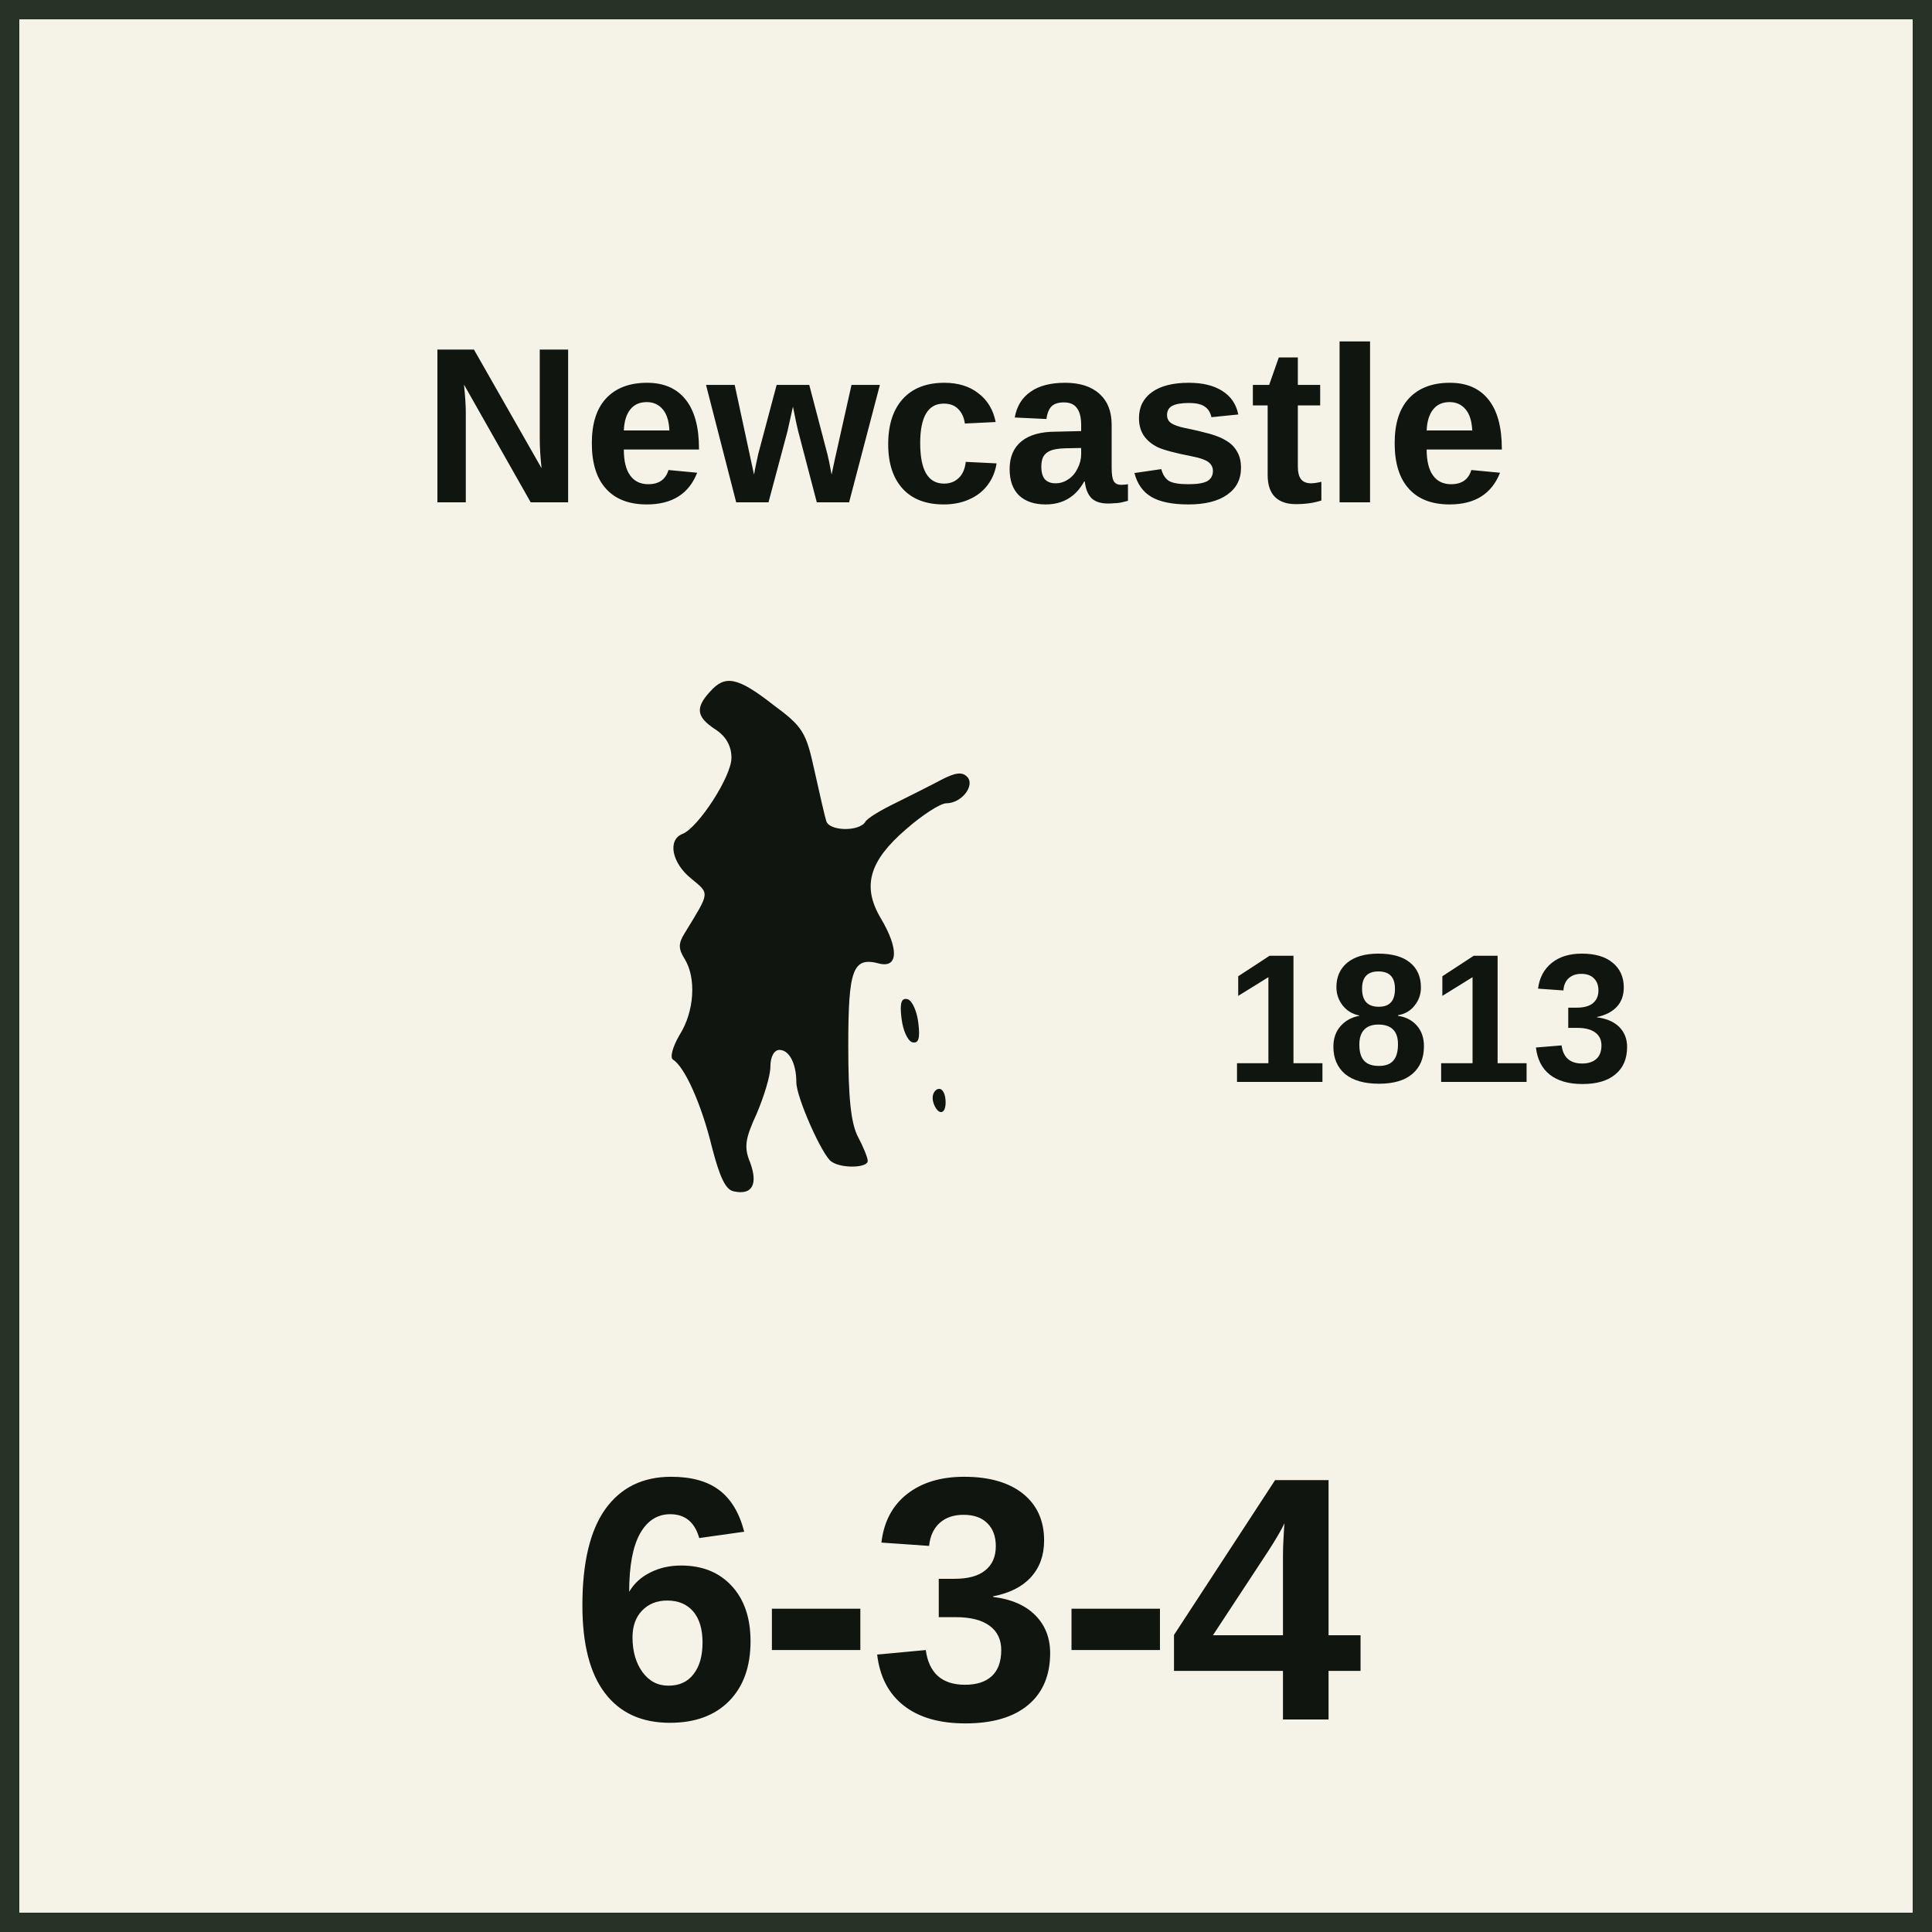
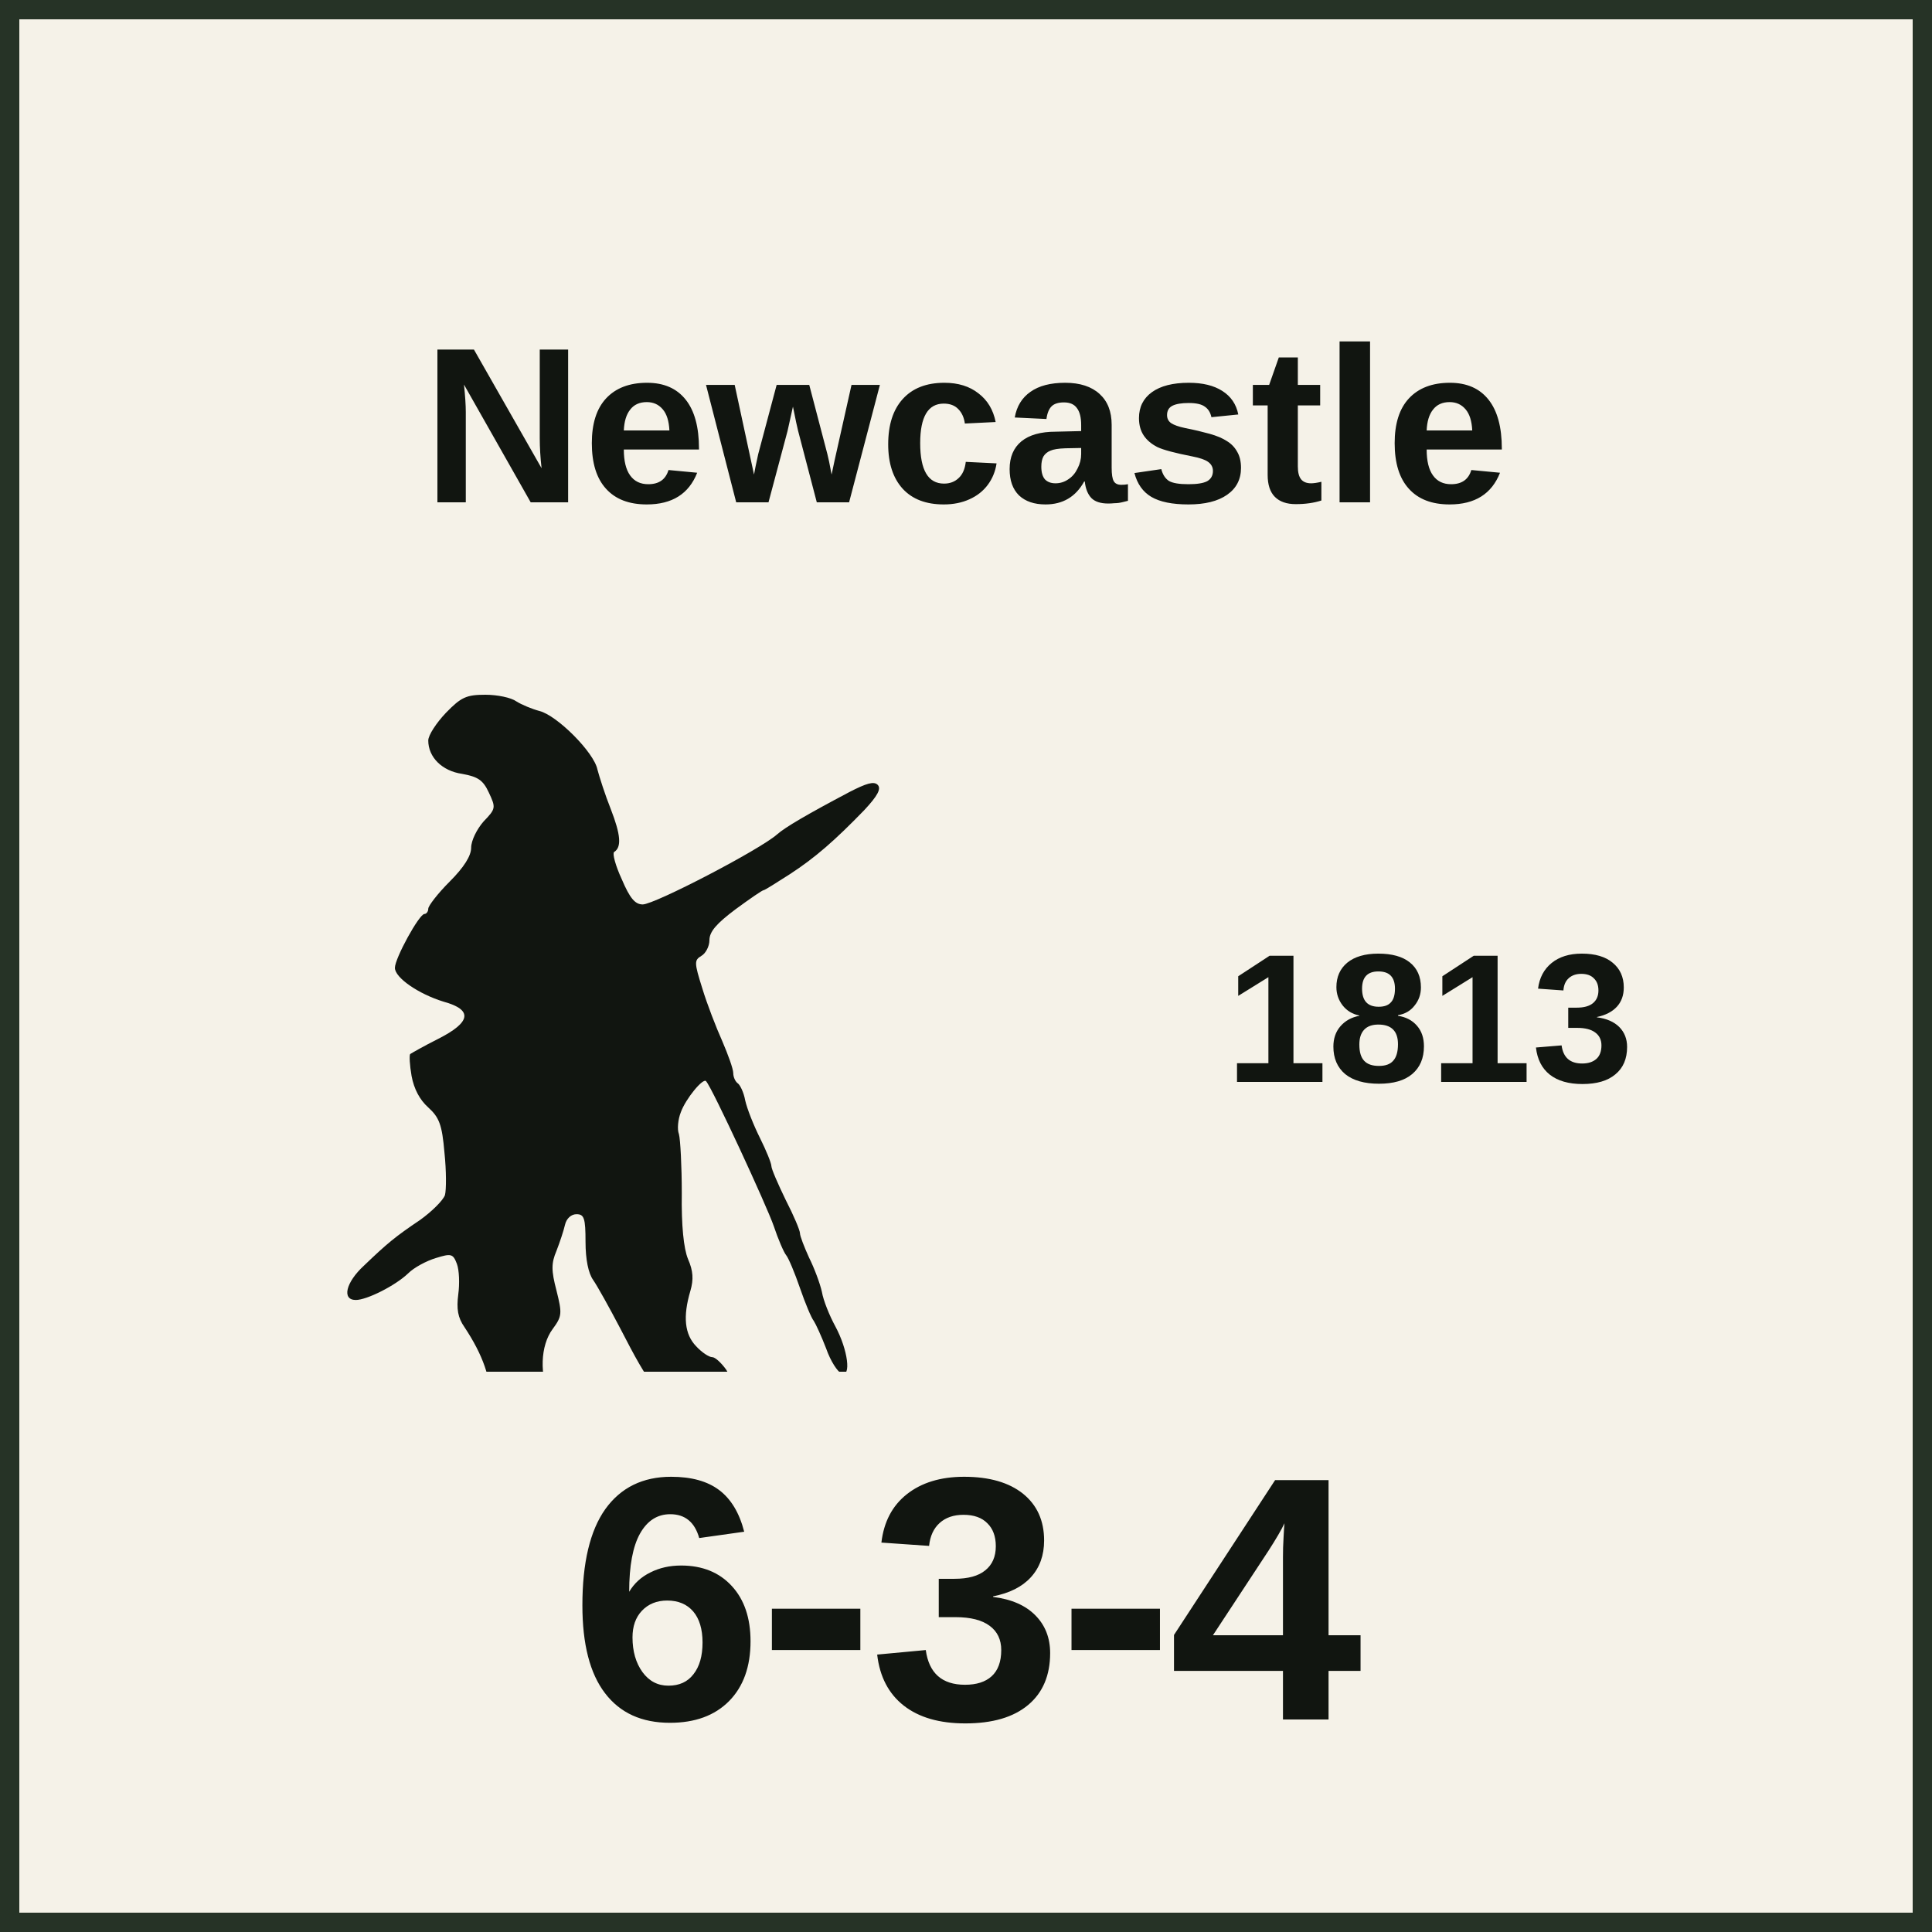
<svg xmlns="http://www.w3.org/2000/svg" width="100" height="100" viewBox="0 0 100 100" role="img" aria-labelledby="title desc">
  <style>
    text { fill: #111510; font-family: "Arial Narrow", "Helvetica Neue", Arial, sans-serif; }
    .name { font-weight: 700; text-anchor: middle; }
    .setup { font-size: 9.5px; font-weight: 700; text-anchor: middle; }
    .factors { font-size: 18px; font-weight: 800; text-anchor: middle; letter-spacing: -0.25px; }
    .turn { font-size: 17px; font-weight: 800; text-anchor: middle; }
  </style>
  <rect x="0.5" y="0.5" width="99" height="99" fill="#F5F2E8" stroke="#263326" stroke-width="1" />
  <text class="name" x="50" y="26" font-size="11.5">Newcastle</text>
-   <svg x="13" y="32" width="43" height="42" viewBox="0 0 1280 1080" preserveAspectRatio="xMidYMid meet">
-     <g transform="translate(0 1080) scale(1 -1)" fill="#111510">
-       <path d="M707 1052c-23-25-21-39 8-58 17-11 25-26 25-44 0-29-51-107-75-117-24-9-17-45 13-69 29-24 29-20-10-84-10-16-10-24 0-40 18-29 15-81-8-117-11-19-15-35-10-38 18-11 44-69 60-135 12-46 21-66 34-68 28-6 37 11 25 44-10 24-8 37 10 76 11 26 21 58 21 72 0 16 6 26 14 26 15 0 26-21 26-50 0-23 40-113 54-122 15-11 56-10 56 1 0 5-7 22-15 37-11 21-15 61-15 140 0 119 7 138 48 127 29-7 30 23 2 70-29 49-18 88 39 137 25 22 53 40 62 40 24 0 45 28 32 41-8 8-19 6-40-5-15-8-47-24-69-35-23-11-45-24-48-30-10-15-56-14-60 2-2 6-10 41-18 77-13 60-18 68-64 102-55 43-74 46-97 20z" />
-       <path d="M1002 549c2-18 9-34 16-37 10-3 13 5 10 29-2 18-9 34-16 37-10 3-13-5-10-29z" />
-       <path d="M1050 426c0-8 5-18 10-21 6-3 10 3 10 14 0 12-4 21-10 21-5 0-10-6-10-14z" />
+   <svg x="16" y="32" width="37" height="39" viewBox="120 480 1500 1400" preserveAspectRatio="xMidYMid meet">
+     <g transform="translate(0 2200) scale(1 -1)" fill="#111510">
+       <path d="M407 1612c-20-21-37-47-37-58 0-35 29-64 71-70 33-6 44-13 56-39 15-32 15-34-11-61-14-16-26-40-26-55 0-17-15-41-45-71-25-25-45-51-45-57 0-6-4-11-8-11-11 0-62-93-62-113 0-21 50-55 102-71 62-17 58-43-11-78-30-15-56-30-59-32-2-3-1-23 3-46 5-27 17-50 35-66 23-21 29-36 34-95 4-38 4-78 1-89-4-11-27-34-52-52-52-35-69-49-118-96-38-35-47-72-17-72 23 0 83 30 110 56 12 12 38 26 58 32 32 10 36 9 44-12 5-13 6-42 3-64-4-31-1-49 13-69 39-59 56-108 55-159-1-35 3-57 14-67 8-9 15-20 15-25 0-14 22-21 51-15 16 3 30 18 43 43 18 37 18 41 2 74-23 48-21 110 5 145 20 27 20 33 8 81-11 42-11 57 0 83 7 18 15 42 18 55 3 13 13 22 24 22 16 0 19-8 19-58 0-37 6-66 16-80 9-13 34-58 56-100 66-128 77-140 136-157 29-9 62-13 73-10 27 9 34 48 14 79-10 14-23 26-29 26-7 0-22 10-34 23-24 25-28 62-12 116 7 24 6 42-5 67-9 22-14 70-13 138 0 57-3 113-6 124-4 10-2 31 4 46 10 28 47 73 53 65 13-14 128-263 142-304 9-27 21-55 26-61 5-6 18-37 29-69 11-32 24-63 29-69 4-6 16-32 26-58 9-26 24-49 32-52 21-9 14 49-13 99-12 22-25 54-28 72-4 18-16 50-27 72-10 22-19 45-19 51 0 6-13 37-30 70-16 33-30 65-30 71 0 6-11 33-24 59-13 26-27 61-31 79-3 17-11 33-16 36-5 4-9 13-9 21 0 9-11 39-23 67-13 29-32 78-42 111-17 54-17 59-2 68 9 5 17 20 17 33 0 18 15 35 55 65 30 22 56 40 59 40 2 0 26 15 54 33 54 35 96 72 157 135 28 30 36 45 28 53-8 8-24 3-59-15-89-47-135-74-152-89-36-32-257-147-282-147-16 0-27 13-44 53-13 28-20 54-16 57 16 10 14 36-7 90-12 30-24 68-28 83-7 36-85 114-122 123-15 4-37 13-48 20-11 8-40 14-65 14-40 0-51-5-83-38z" />
    </g>
  </svg>
  <text class="setup" x="74" y="56">1813</text>
  <text class="factors" x="50" y="89">6-3-4</text>
</svg>
